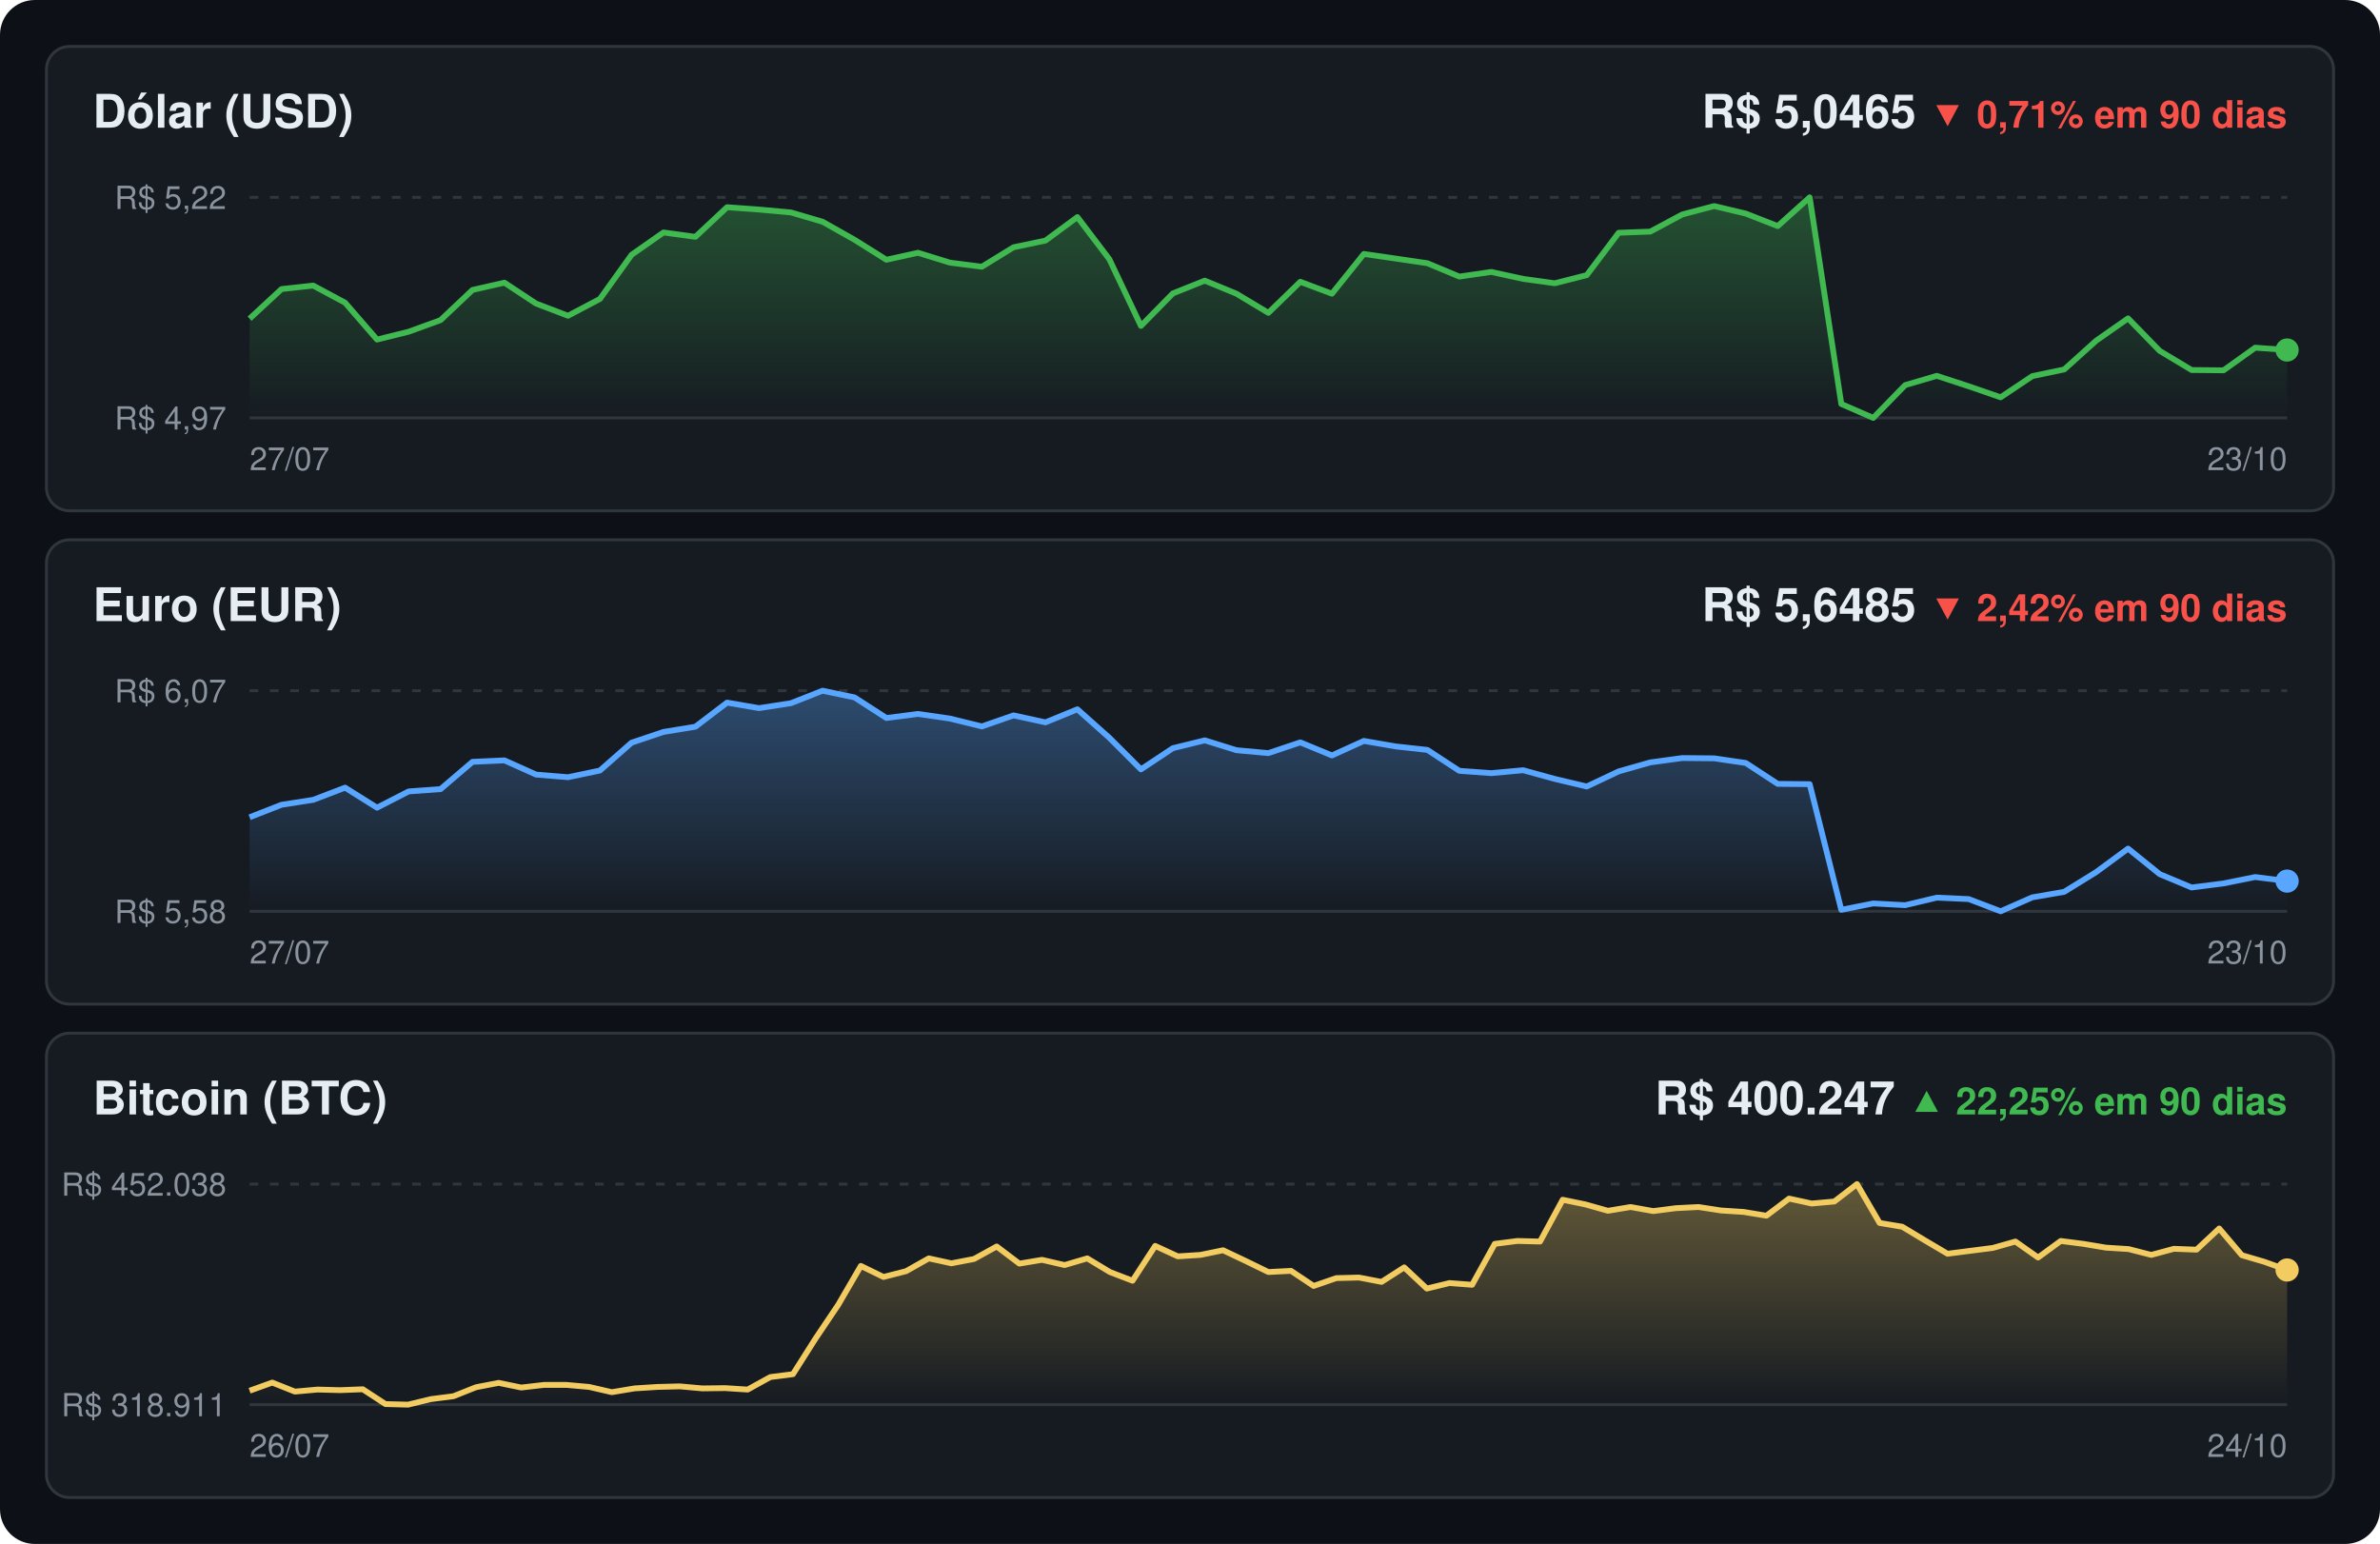
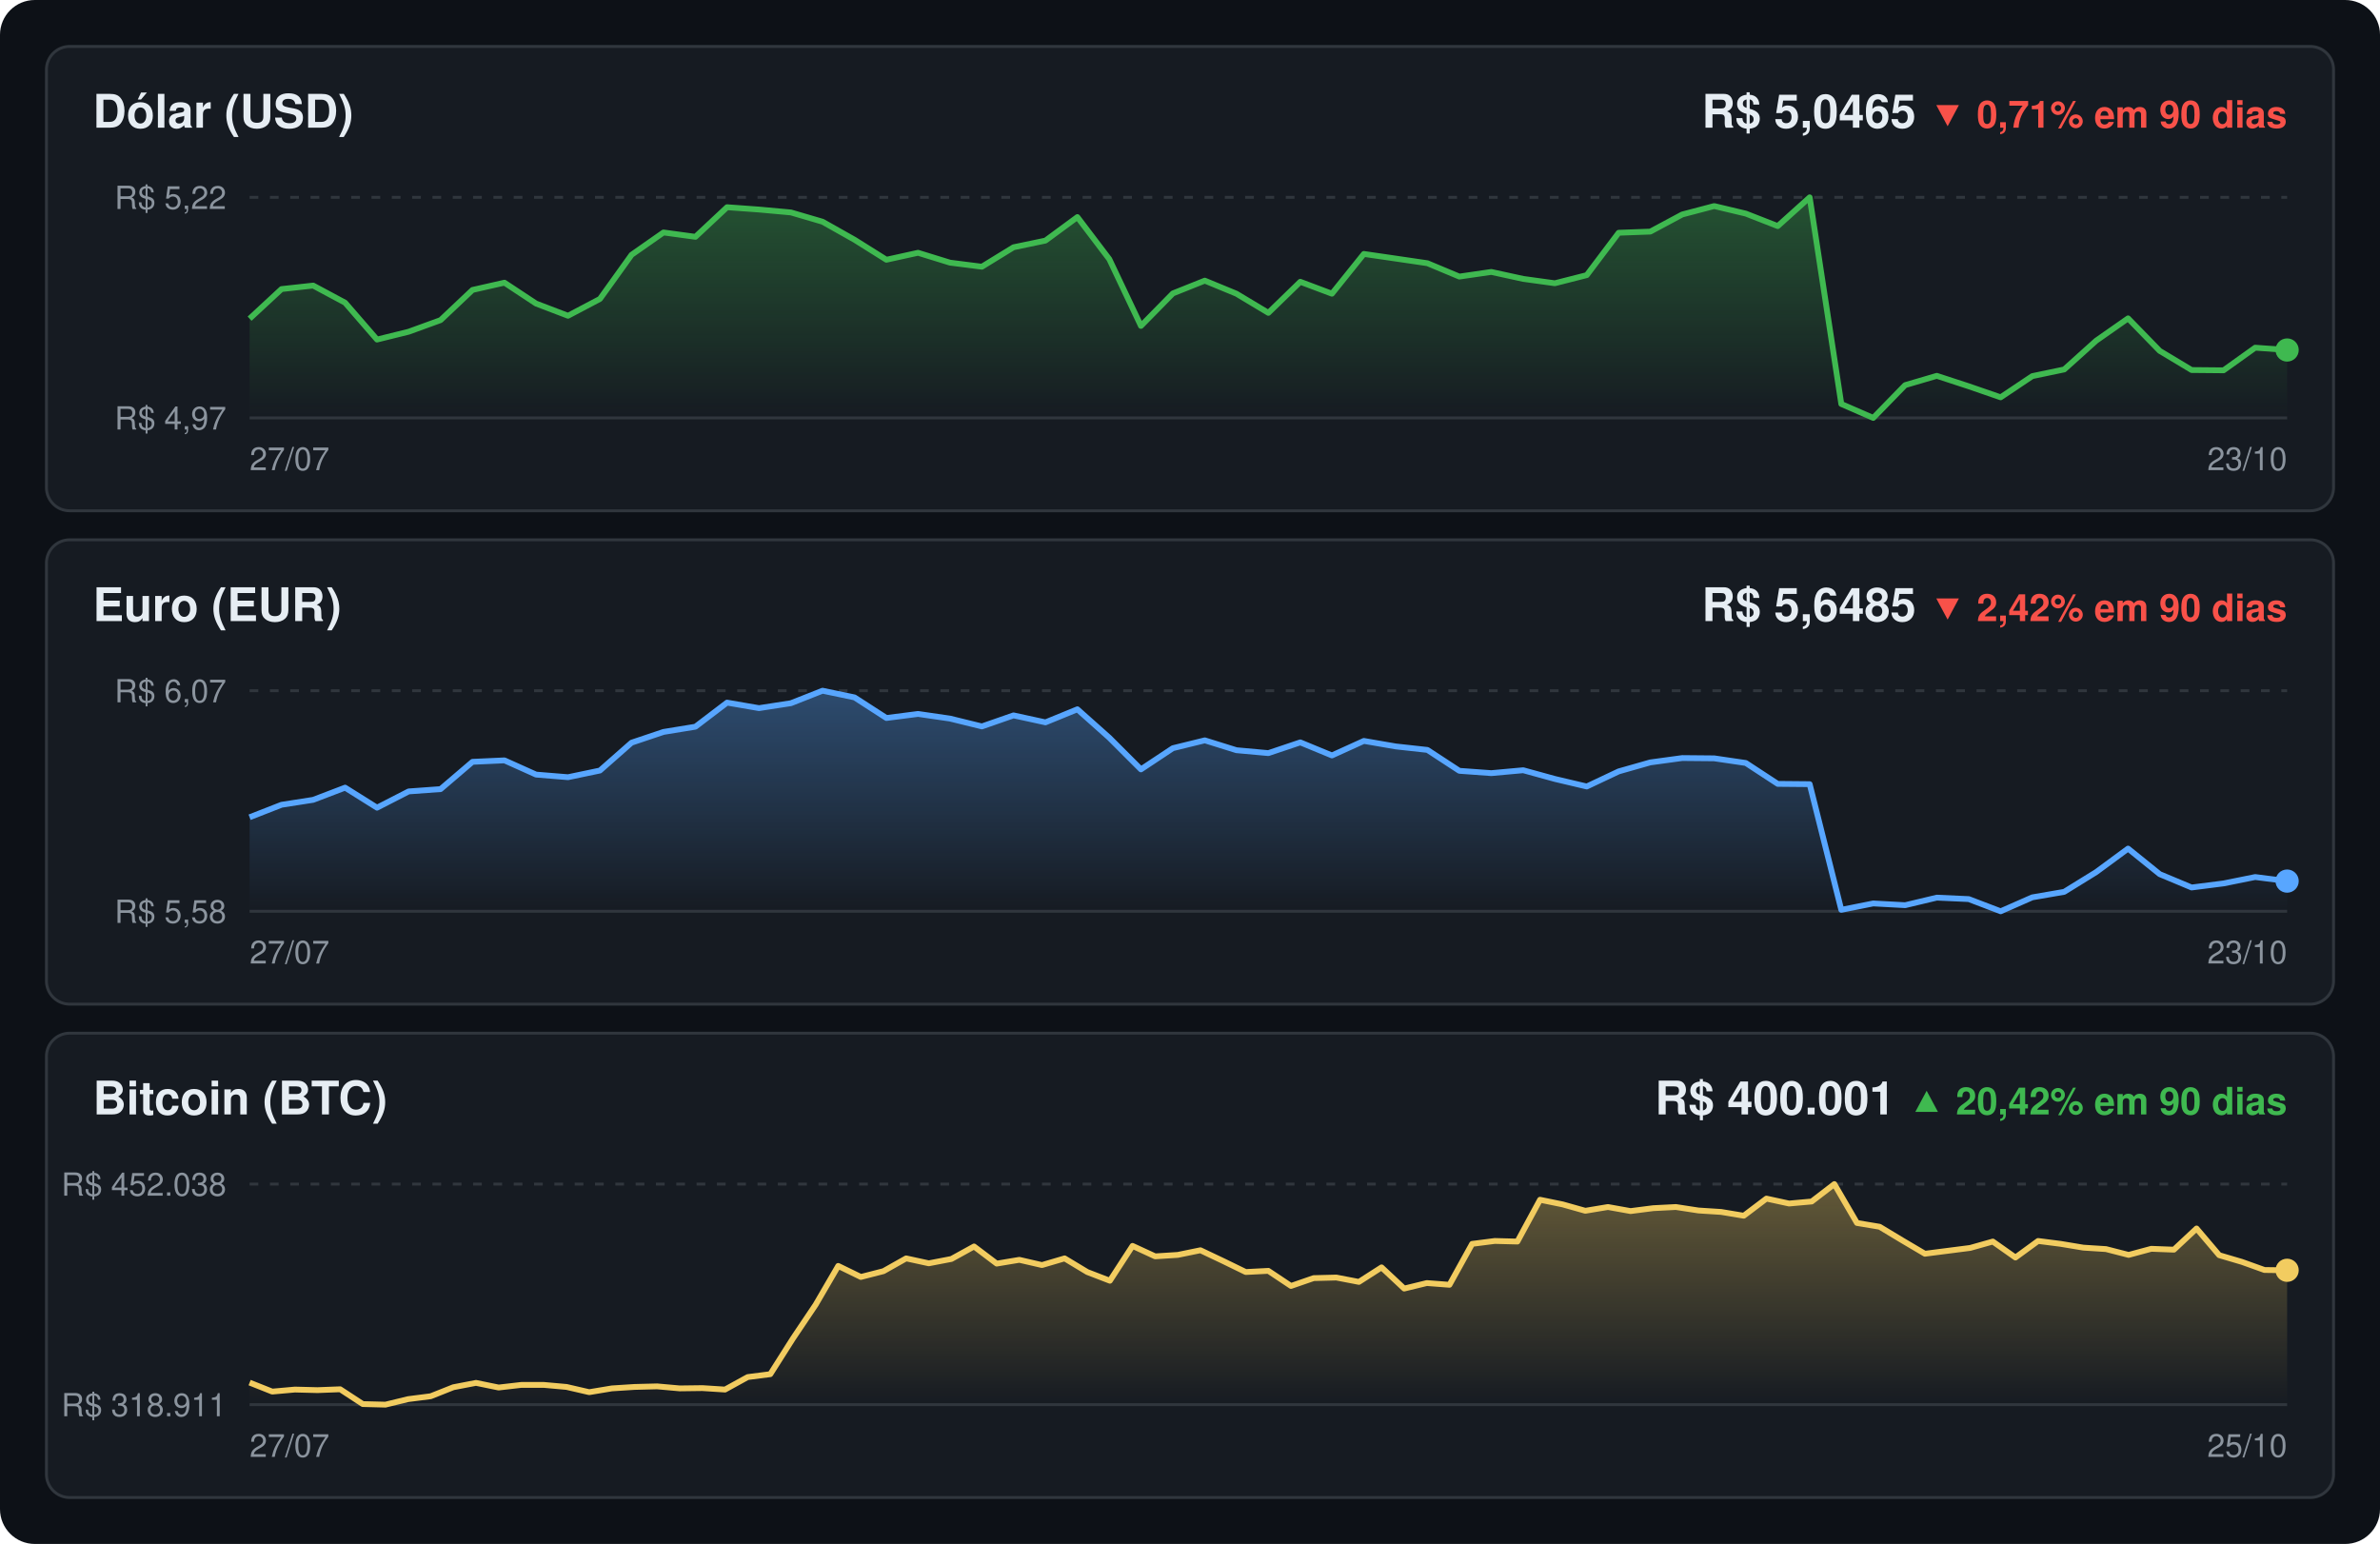
<svg xmlns="http://www.w3.org/2000/svg" viewBox="0 0 820 532" width="820" height="532">
  <defs>
    <linearGradient id="grad-usd" x1="0" y1="0" x2="0" y2="1">
      <stop offset="0" stop-color="#3fb950" stop-opacity=".35" />
      <stop offset="1" stop-color="#3fb950" stop-opacity="0" />
    </linearGradient>
    <linearGradient id="grad-eur" x1="0" y1="0" x2="0" y2="1">
      <stop offset="0" stop-color="#58a6ff" stop-opacity=".35" />
      <stop offset="1" stop-color="#58a6ff" stop-opacity="0" />
    </linearGradient>
    <linearGradient id="grad-btc" x1="0" y1="0" x2="0" y2="1">
      <stop offset="0" stop-color="#f2cc60" stop-opacity=".35" />
      <stop offset="1" stop-color="#f2cc60" stop-opacity="0" />
    </linearGradient>
  </defs>
  <style>
text{font-family:-apple-system,BlinkMacSystemFont,'Segoe UI',Helvetica,Arial,sans-serif;fill:#e6edf3}
.titulo{font-size:16px;font-weight:600}
.eixo{font-size:11px;fill:#8b949e}
</style>
  <rect width="820" height="532" rx="12" fill="#0d1117" />
  <g>
    <rect x="16" y="16" width="788" height="160" rx="8" fill="#161b22" stroke="#30363d" />
    <text x="32" y="44" class="titulo">Dólar (USD)</text>
    <text x="788" y="44" class="titulo" text-anchor="end">R$ 5,0465
    <tspan fill="#f85149" font-size="13"> ▼ 0,71% em 90 dias</tspan>
    </text>
    <text x="78" y="72" class="eixo" text-anchor="end">R$ 5,22</text>
    <text x="78" y="148" class="eixo" text-anchor="end">R$ 4,97</text>
    <line x1="86" y1="68" x2="788" y2="68" stroke="#30363d" stroke-dasharray="3 4" />
    <line x1="86" y1="144" x2="788" y2="144" stroke="#30363d" />
    <path d="M86.0,144 L86.0,109.8 L97.0,99.6 L107.9,98.4 L118.9,104.3 L129.9,117.0 L140.8,114.3 L151.8,110.3 L162.8,99.9 L173.8,97.4 L184.7,104.6 L195.7,108.8 L206.7,103.0 L217.6,87.8 L228.6,80.1 L239.6,81.6 L250.5,71.4 L261.5,72.2 L272.5,73.2 L283.4,76.4 L294.4,82.6 L305.4,89.5 L316.3,87.1 L327.3,90.5 L338.3,91.9 L349.2,85.2 L360.2,82.9 L371.2,74.8 L382.2,89.3 L393.1,112.3 L404.1,101.1 L415.1,96.7 L426.0,101.2 L437.0,107.8 L448.0,97.1 L458.9,101.2 L469.9,87.5 L480.9,89.1 L491.8,90.7 L502.8,95.3 L513.8,93.7 L524.8,96.1 L535.7,97.6 L546.7,94.8 L557.7,80.2 L568.6,79.8 L579.6,73.9 L590.6,71.0 L601.5,73.6 L612.5,77.9 L623.5,68.0 L634.4,139.2 L645.4,144.0 L656.4,132.7 L667.3,129.5 L678.3,133.1 L689.3,136.9 L700.2,129.6 L711.2,127.3 L722.2,117.4 L733.2,109.7 L744.1,120.9 L755.1,127.5 L766.1,127.6 L777.0,119.8 L788.0,120.6 L788.0,144 Z" fill="url(#grad-usd)" />
    <polyline points="86.0,109.8 97.0,99.6 107.9,98.4 118.9,104.3 129.9,117.0 140.8,114.3 151.8,110.3 162.8,99.9 173.8,97.4 184.7,104.6 195.7,108.8 206.7,103.0 217.6,87.8 228.6,80.1 239.6,81.6 250.5,71.4 261.5,72.2 272.5,73.2 283.4,76.4 294.4,82.6 305.4,89.5 316.3,87.1 327.3,90.5 338.3,91.9 349.2,85.2 360.2,82.9 371.2,74.8 382.2,89.3 393.1,112.3 404.1,101.1 415.1,96.7 426.0,101.2 437.0,107.8 448.0,97.1 458.9,101.2 469.9,87.5 480.9,89.1 491.8,90.7 502.8,95.3 513.8,93.7 524.8,96.1 535.7,97.6 546.7,94.8 557.7,80.2 568.6,79.8 579.6,73.9 590.6,71.0 601.5,73.6 612.5,77.9 623.5,68.0 634.4,139.2 645.4,144.0 656.4,132.7 667.3,129.5 678.3,133.1 689.3,136.9 700.2,129.6 711.2,127.3 722.2,117.4 733.2,109.7 744.1,120.9 755.1,127.5 766.1,127.6 777.0,119.8 788.0,120.6" fill="none" stroke="#3fb950" stroke-width="2" stroke-linejoin="round" />
    <circle cx="788.0" cy="120.6" r="4" fill="#3fb950">
      <animate attributeName="r" values="4;7;4" dur="2s" repeatCount="indefinite" />
    </circle>
    <text x="86" y="162" class="eixo">27/07</text>
    <text x="788" y="162" class="eixo" text-anchor="end">23/10</text>
  </g>
  <g>
    <rect x="16" y="186" width="788" height="160" rx="8" fill="#161b22" stroke="#30363d" />
    <text x="32" y="214" class="titulo">Euro (EUR)</text>
    <text x="788" y="214" class="titulo" text-anchor="end">R$ 5,6485
    <tspan fill="#f85149" font-size="13"> ▼ 2,42% em 90 dias</tspan>
    </text>
    <text x="78" y="242" class="eixo" text-anchor="end">R$ 6,07</text>
    <text x="78" y="318" class="eixo" text-anchor="end">R$ 5,58</text>
    <line x1="86" y1="238" x2="788" y2="238" stroke="#30363d" stroke-dasharray="3 4" />
    <line x1="86" y1="314" x2="788" y2="314" stroke="#30363d" />
    <path d="M86.0,314 L86.0,281.6 L97.0,277.3 L107.9,275.6 L118.9,271.4 L129.9,278.3 L140.8,272.7 L151.8,271.9 L162.8,262.5 L173.8,262.0 L184.7,266.9 L195.7,267.8 L206.7,265.5 L217.6,255.9 L228.6,252.2 L239.6,250.4 L250.5,242.1 L261.5,244.0 L272.5,242.3 L283.4,238.0 L294.4,240.3 L305.4,247.4 L316.3,246.0 L327.3,247.6 L338.3,250.3 L349.2,246.5 L360.2,248.9 L371.2,244.4 L382.2,254.2 L393.1,265.1 L404.1,257.8 L415.1,255.1 L426.0,258.5 L437.0,259.5 L448.0,255.8 L458.9,260.3 L469.9,255.3 L480.9,257.2 L491.8,258.4 L502.8,265.6 L513.8,266.4 L524.8,265.4 L535.7,268.4 L546.7,271.0 L557.7,265.8 L568.6,262.7 L579.6,261.2 L590.6,261.3 L601.5,262.9 L612.5,270.1 L623.5,270.2 L634.4,313.5 L645.4,311.3 L656.4,311.9 L667.3,309.3 L678.3,309.8 L689.3,314.0 L700.2,309.2 L711.2,307.3 L722.2,300.5 L733.2,292.4 L744.1,301.2 L755.1,305.8 L766.1,304.4 L777.0,302.2 L788.0,303.6 L788.0,314 Z" fill="url(#grad-eur)" />
    <polyline points="86.0,281.6 97.0,277.3 107.9,275.6 118.9,271.4 129.9,278.3 140.8,272.7 151.8,271.9 162.8,262.5 173.8,262.0 184.7,266.9 195.7,267.8 206.7,265.5 217.6,255.9 228.6,252.2 239.6,250.4 250.5,242.1 261.5,244.0 272.5,242.3 283.4,238.0 294.4,240.3 305.4,247.4 316.3,246.0 327.3,247.6 338.3,250.3 349.2,246.5 360.2,248.9 371.2,244.4 382.2,254.2 393.1,265.1 404.1,257.8 415.1,255.1 426.0,258.5 437.0,259.5 448.0,255.8 458.9,260.3 469.9,255.3 480.9,257.2 491.8,258.4 502.8,265.6 513.8,266.4 524.8,265.4 535.7,268.4 546.7,271.0 557.7,265.8 568.6,262.7 579.6,261.2 590.6,261.3 601.5,262.9 612.5,270.1 623.5,270.2 634.4,313.5 645.4,311.3 656.4,311.9 667.3,309.3 678.3,309.8 689.3,314.0 700.2,309.2 711.2,307.3 722.2,300.5 733.2,292.4 744.1,301.2 755.1,305.8 766.1,304.4 777.0,302.2 788.0,303.6" fill="none" stroke="#58a6ff" stroke-width="2" stroke-linejoin="round" />
    <circle cx="788.0" cy="303.6" r="4" fill="#58a6ff">
      <animate attributeName="r" values="4;7;4" dur="2s" repeatCount="indefinite" />
    </circle>
    <text x="86" y="332" class="eixo">27/07</text>
    <text x="788" y="332" class="eixo" text-anchor="end">23/10</text>
  </g>
  <g>
    <rect x="16" y="356" width="788" height="160" rx="8" fill="#161b22" stroke="#30363d" />
    <text x="32" y="384" class="titulo">Bitcoin (BTC)</text>
-     <text x="788" y="384" class="titulo" text-anchor="end">R$ 400.247
-     <tspan fill="#3fb950" font-size="13"> ▲ 22,25% em 90 dias</tspan>
+     <text x="788" y="384" class="titulo" text-anchor="end">R$ 400.001
+     <tspan fill="#3fb950" font-size="13"> ▲ 20,42% em 90 dias</tspan>
    </text>
    <text x="78" y="412" class="eixo" text-anchor="end">R$ 452.038</text>
    <text x="78" y="488" class="eixo" text-anchor="end">R$ 318.911</text>
    <line x1="86" y1="408" x2="788" y2="408" stroke="#30363d" stroke-dasharray="3 4" />
    <line x1="86" y1="484" x2="788" y2="484" stroke="#30363d" />
-     <path d="M86.0,484 L86.0,479.2 L93.8,476.4 L101.6,479.5 L109.4,478.8 L117.2,479.0 L125.0,478.7 L132.8,483.8 L140.6,484.0 L148.4,482.1 L156.2,481.1 L164.0,478.0 L171.8,476.5 L179.6,478.1 L187.4,477.2 L195.2,477.2 L203.0,477.9 L210.8,479.7 L218.6,478.4 L226.4,477.9 L234.2,477.7 L242.0,478.4 L249.8,478.3 L257.6,478.8 L265.4,474.5 L273.2,473.5 L281.0,461.2 L288.8,449.6 L296.6,436.2 L304.4,440.0 L312.2,438.0 L320.0,433.6 L327.8,435.3 L335.6,433.8 L343.4,429.5 L351.2,435.4 L359.0,434.1 L366.8,435.9 L374.6,433.6 L382.4,438.3 L390.2,441.3 L398.0,429.3 L405.8,432.9 L413.6,432.4 L421.4,430.8 L429.2,434.5 L437.0,438.3 L444.8,437.9 L452.6,443.1 L460.4,440.4 L468.2,440.2 L476.0,441.7 L483.8,436.7 L491.6,444.0 L499.4,442.1 L507.2,442.7 L515.0,428.6 L522.8,427.6 L530.6,427.8 L538.4,413.4 L546.2,415.0 L554.0,417.2 L561.8,415.9 L569.6,417.3 L577.4,416.3 L585.2,415.9 L593.0,417.1 L600.8,417.6 L608.6,418.9 L616.4,413.0 L624.2,414.7 L632.0,414.0 L639.8,408.0 L647.6,421.4 L655.4,422.7 L663.2,427.4 L671.0,432.0 L678.8,431.0 L686.6,430.0 L694.4,427.8 L702.2,433.3 L710.0,427.6 L717.8,428.6 L725.6,429.9 L733.4,430.4 L741.2,432.4 L749.0,430.3 L756.8,430.6 L764.6,423.3 L772.4,432.5 L780.2,434.8 L788.0,437.6 L788.0,484 Z" fill="url(#grad-btc)" />
-     <polyline points="86.0,479.2 93.8,476.4 101.6,479.5 109.4,478.8 117.2,479.0 125.0,478.7 132.8,483.8 140.6,484.0 148.4,482.1 156.2,481.1 164.0,478.0 171.8,476.5 179.6,478.1 187.4,477.2 195.2,477.2 203.0,477.9 210.8,479.7 218.6,478.4 226.4,477.9 234.2,477.7 242.0,478.4 249.8,478.3 257.6,478.8 265.4,474.5 273.2,473.5 281.0,461.2 288.8,449.6 296.6,436.2 304.4,440.0 312.2,438.0 320.0,433.6 327.8,435.3 335.6,433.8 343.4,429.5 351.2,435.4 359.0,434.1 366.8,435.9 374.6,433.6 382.4,438.3 390.2,441.3 398.0,429.3 405.8,432.9 413.6,432.4 421.4,430.8 429.2,434.5 437.0,438.3 444.8,437.9 452.6,443.1 460.4,440.4 468.2,440.2 476.0,441.7 483.8,436.7 491.6,444.0 499.4,442.1 507.2,442.7 515.0,428.6 522.8,427.6 530.6,427.8 538.4,413.4 546.2,415.0 554.0,417.2 561.8,415.9 569.6,417.3 577.4,416.3 585.2,415.9 593.0,417.1 600.8,417.6 608.6,418.9 616.4,413.0 624.2,414.7 632.0,414.0 639.8,408.0 647.6,421.4 655.4,422.7 663.2,427.4 671.0,432.0 678.8,431.0 686.6,430.0 694.4,427.8 702.2,433.3 710.0,427.6 717.8,428.6 725.6,429.9 733.4,430.4 741.2,432.4 749.0,430.3 756.8,430.6 764.6,423.3 772.4,432.5 780.2,434.8 788.0,437.6" fill="none" stroke="#f2cc60" stroke-width="2" stroke-linejoin="round" />
-     <circle cx="788.0" cy="437.6" r="4" fill="#f2cc60">
+     <path d="M86.0,484 L86.0,476.4 L93.8,479.5 L101.6,478.8 L109.4,479.0 L117.2,478.7 L125.0,483.8 L132.8,484.0 L140.6,482.1 L148.4,481.1 L156.2,478.0 L164.0,476.5 L171.8,478.1 L179.6,477.2 L187.4,477.2 L195.2,477.9 L203.0,479.7 L210.8,478.4 L218.6,477.9 L226.4,477.7 L234.2,478.4 L242.0,478.3 L249.8,478.8 L257.6,474.5 L265.4,473.5 L273.2,461.2 L281.0,449.6 L288.8,436.2 L296.6,440.0 L304.4,438.0 L312.2,433.6 L320.0,435.3 L327.8,433.8 L335.6,429.5 L343.4,435.4 L351.2,434.1 L359.0,435.9 L366.8,433.6 L374.6,438.3 L382.4,441.3 L390.2,429.3 L398.0,432.9 L405.8,432.4 L413.6,430.8 L421.4,434.5 L429.2,438.3 L437.0,437.9 L444.8,443.1 L452.6,440.4 L460.4,440.2 L468.2,441.7 L476.0,436.7 L483.8,444.0 L491.6,442.1 L499.4,442.7 L507.2,428.6 L515.0,427.6 L522.8,427.8 L530.6,413.4 L538.4,415.0 L546.2,417.2 L554.0,415.9 L561.8,417.3 L569.6,416.3 L577.4,415.9 L585.2,417.1 L593.0,417.6 L600.8,418.9 L608.6,413.0 L616.4,414.7 L624.2,414.0 L632.0,408.0 L639.8,421.4 L647.6,422.7 L655.4,427.4 L663.2,432.0 L671.0,431.0 L678.8,430.0 L686.6,427.8 L694.4,433.3 L702.2,427.6 L710.0,428.6 L717.8,429.9 L725.6,430.4 L733.4,432.4 L741.2,430.3 L749.0,430.6 L756.8,423.3 L764.6,432.5 L772.4,434.8 L780.2,437.6 L788.0,437.7 L788.0,484 Z" fill="url(#grad-btc)" />
+     <polyline points="86.0,476.4 93.8,479.5 101.6,478.8 109.4,479.0 117.2,478.7 125.0,483.8 132.8,484.0 140.6,482.1 148.4,481.1 156.2,478.0 164.0,476.5 171.8,478.1 179.6,477.2 187.4,477.2 195.2,477.9 203.0,479.7 210.8,478.4 218.6,477.9 226.4,477.7 234.2,478.4 242.0,478.3 249.8,478.8 257.6,474.5 265.4,473.5 273.2,461.2 281.0,449.6 288.8,436.2 296.6,440.0 304.4,438.0 312.2,433.6 320.0,435.3 327.8,433.8 335.6,429.5 343.4,435.4 351.2,434.1 359.0,435.9 366.8,433.6 374.6,438.3 382.4,441.3 390.2,429.3 398.0,432.9 405.8,432.4 413.6,430.8 421.4,434.5 429.2,438.3 437.0,437.9 444.8,443.1 452.6,440.4 460.4,440.2 468.2,441.7 476.0,436.7 483.8,444.0 491.6,442.1 499.4,442.7 507.2,428.6 515.0,427.6 522.8,427.8 530.6,413.4 538.4,415.0 546.2,417.2 554.0,415.9 561.8,417.3 569.6,416.3 577.4,415.9 585.2,417.1 593.0,417.6 600.8,418.9 608.6,413.0 616.4,414.7 624.2,414.0 632.0,408.0 639.8,421.4 647.6,422.7 655.4,427.4 663.2,432.0 671.0,431.0 678.8,430.0 686.6,427.8 694.4,433.3 702.2,427.6 710.0,428.6 717.8,429.9 725.6,430.4 733.4,432.4 741.2,430.3 749.0,430.6 756.8,423.3 764.6,432.5 772.4,434.8 780.2,437.6 788.0,437.7" fill="none" stroke="#f2cc60" stroke-width="2" stroke-linejoin="round" />
+     <circle cx="788.0" cy="437.7" r="4" fill="#f2cc60">
      <animate attributeName="r" values="4;7;4" dur="2s" repeatCount="indefinite" />
    </circle>
-     <text x="86" y="502" class="eixo">26/07</text>
-     <text x="788" y="502" class="eixo" text-anchor="end">24/10</text>
+     <text x="86" y="502" class="eixo">27/07</text>
+     <text x="788" y="502" class="eixo" text-anchor="end">25/10</text>
  </g>
</svg>
